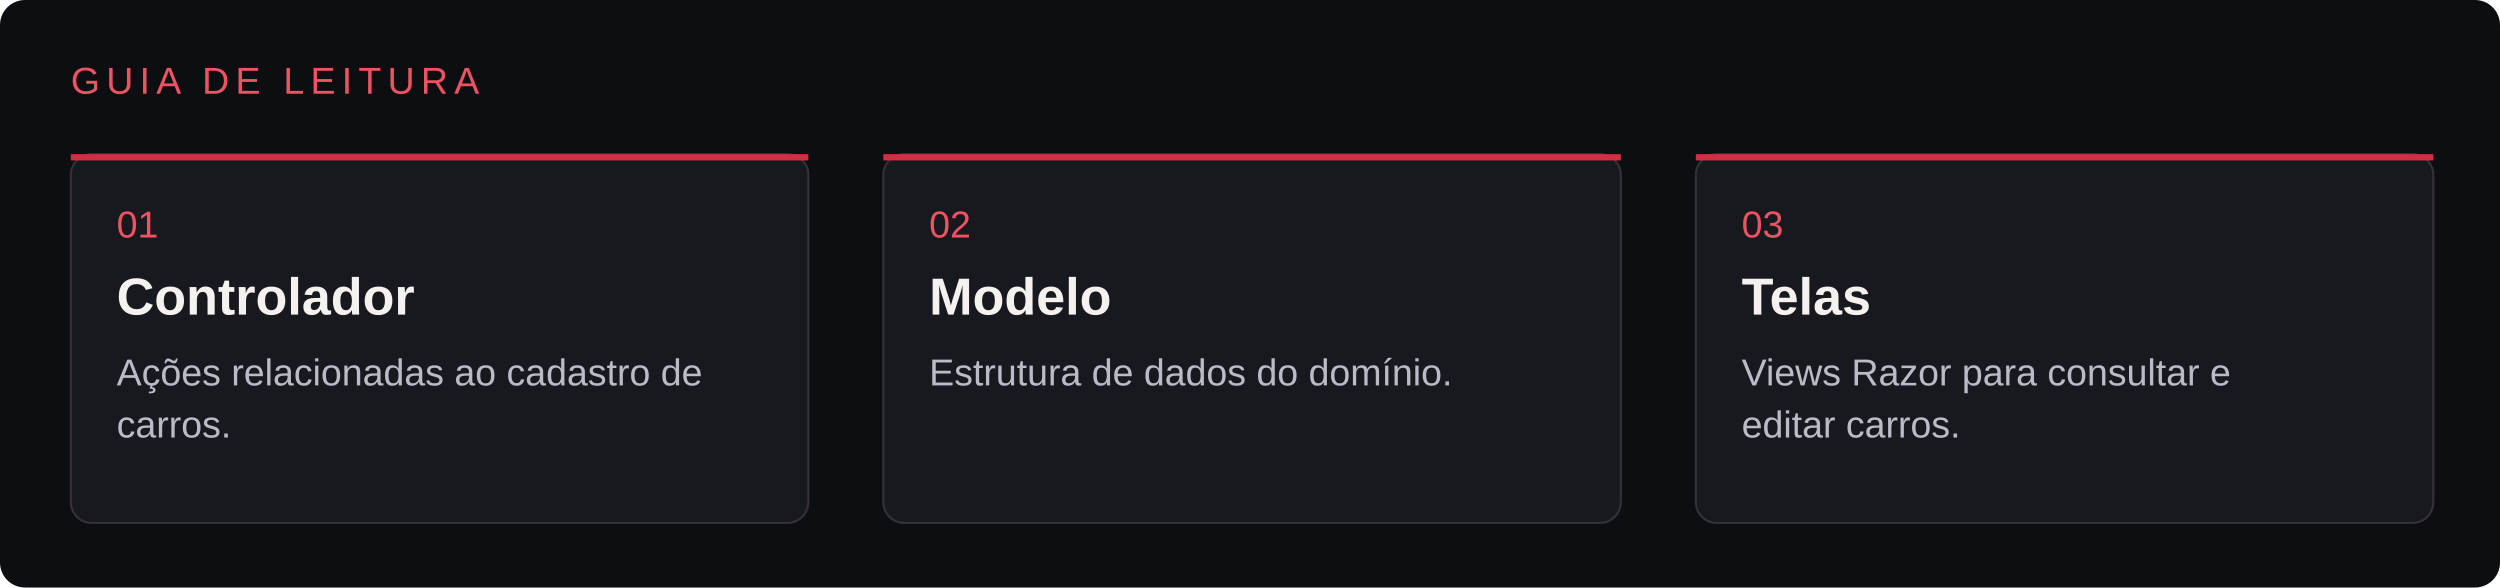
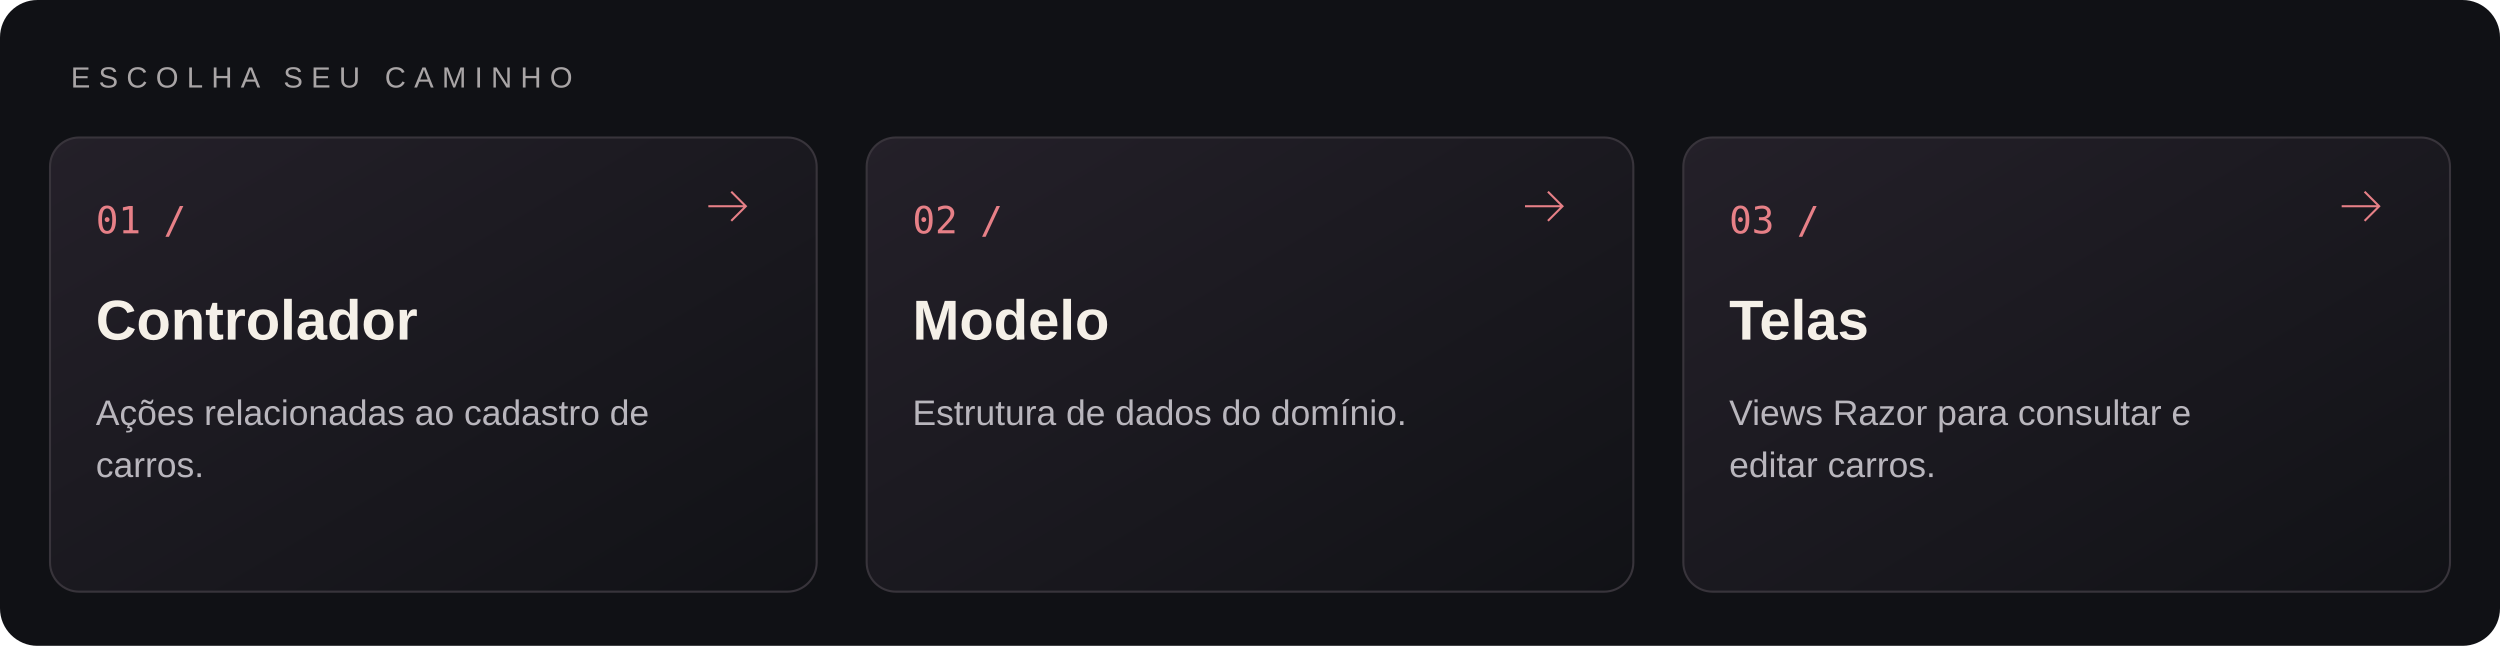
- <svg xmlns="http://www.w3.org/2000/svg" width="1200" height="282" viewBox="0 0 1200 282" role="img">
-   <rect width="1200" height="282" rx="12" fill="#0d0e12" />
-   <text x="34" y="45" font-family="Arial" font-size="18" letter-spacing="3" fill="#ef5262">GUIA DE LEITURA</text>
-   <rect x="34" y="74" width="354" height="177" rx="10" fill="#17191f" stroke="#363039" />
-   <rect x="34" y="74" width="354" height="3" fill="#d72d42" />
-   <text x="56" y="114" fill="#ef5262" font-family="Arial" font-size="18">01</text>
-   <text x="56" y="151" fill="#f5f1ee" font-family="Arial" font-weight="700" font-size="25">Controlador</text>
-   <text x="56" y="185" fill="#b9bcc7" font-family="Arial" font-size="18">Ações relacionadas ao cadastro de</text>
-   <text x="56" y="210" fill="#b9bcc7" font-family="Arial" font-size="18">carros.</text>
-   <rect x="424" y="74" width="354" height="177" rx="10" fill="#17191f" stroke="#363039" />
-   <rect x="424" y="74" width="354" height="3" fill="#d72d42" />
-   <text x="446" y="114" fill="#ef5262" font-family="Arial" font-size="18">02</text>
-   <text x="446" y="151" fill="#f5f1ee" font-family="Arial" font-weight="700" font-size="25">Modelo</text>
-   <text x="446" y="185" fill="#b9bcc7" font-family="Arial" font-size="18">Estrutura de dados do domínio.</text>
-   <rect x="814" y="74" width="354" height="177" rx="10" fill="#17191f" stroke="#363039" />
-   <rect x="814" y="74" width="354" height="3" fill="#d72d42" />
-   <text x="836" y="114" fill="#ef5262" font-family="Arial" font-size="18">03</text>
-   <text x="836" y="151" fill="#f5f1ee" font-family="Arial" font-weight="700" font-size="25">Telas</text>
-   <text x="836" y="185" fill="#b9bcc7" font-family="Arial" font-size="18">Views Razor para consultar e</text>
-   <text x="836" y="210" fill="#b9bcc7" font-family="Arial" font-size="18">editar carros.</text>
+ <svg xmlns="http://www.w3.org/2000/svg" width="1200" height="310" viewBox="0 0 1200 310">
+   <defs>
+     <linearGradient id="g" x2="1" y2="1">
+       <stop stop-color="#242029" />
+       <stop offset="1" stop-color="#111216" />
+     </linearGradient>
+   </defs>
+   <rect width="1200" height="310" rx="18" fill="#101115" />
+   <text x="34" y="42" fill="#a9a5a6" font-family="Arial" font-size="14" letter-spacing="4">ESCOLHA SEU CAMINHO</text>
+   <rect x="24" y="66" width="368" height="218" rx="14" fill="url(#g)" stroke="#38343b" />
+   <text x="46" y="112" fill="#e78087" font-family="monospace" font-size="18">01 /</text>
+   <path d="M340 99h18m-7-7 7 7-7 7" fill="none" stroke="#e78087" />
+   <text x="46" y="163" fill="#f5f0e8" font-family="Arial" font-size="27" font-weight="600">Controlador</text>
+   <text x="46" y="204" fill="#b9b6bd" font-family="Arial" font-size="17">Ações relacionadas ao cadastro de</text>
+   <text x="46" y="229" fill="#b9b6bd" font-family="Arial" font-size="17">carros.</text>
+   <rect x="416" y="66" width="368" height="218" rx="14" fill="url(#g)" stroke="#38343b" />
+   <text x="438" y="112" fill="#e78087" font-family="monospace" font-size="18">02 /</text>
+   <path d="M732 99h18m-7-7 7 7-7 7" fill="none" stroke="#e78087" />
+   <text x="438" y="163" fill="#f5f0e8" font-family="Arial" font-size="27" font-weight="600">Modelo</text>
+   <text x="438" y="204" fill="#b9b6bd" font-family="Arial" font-size="17">Estrutura de dados do domínio.</text>
+   <rect x="808" y="66" width="368" height="218" rx="14" fill="url(#g)" stroke="#38343b" />
+   <text x="830" y="112" fill="#e78087" font-family="monospace" font-size="18">03 /</text>
+   <path d="M1124 99h18m-7-7 7 7-7 7" fill="none" stroke="#e78087" />
+   <text x="830" y="163" fill="#f5f0e8" font-family="Arial" font-size="27" font-weight="600">Telas</text>
+   <text x="830" y="204" fill="#b9b6bd" font-family="Arial" font-size="17">Views Razor para consultar e</text>
+   <text x="830" y="229" fill="#b9b6bd" font-family="Arial" font-size="17">editar carros.</text>
</svg>
